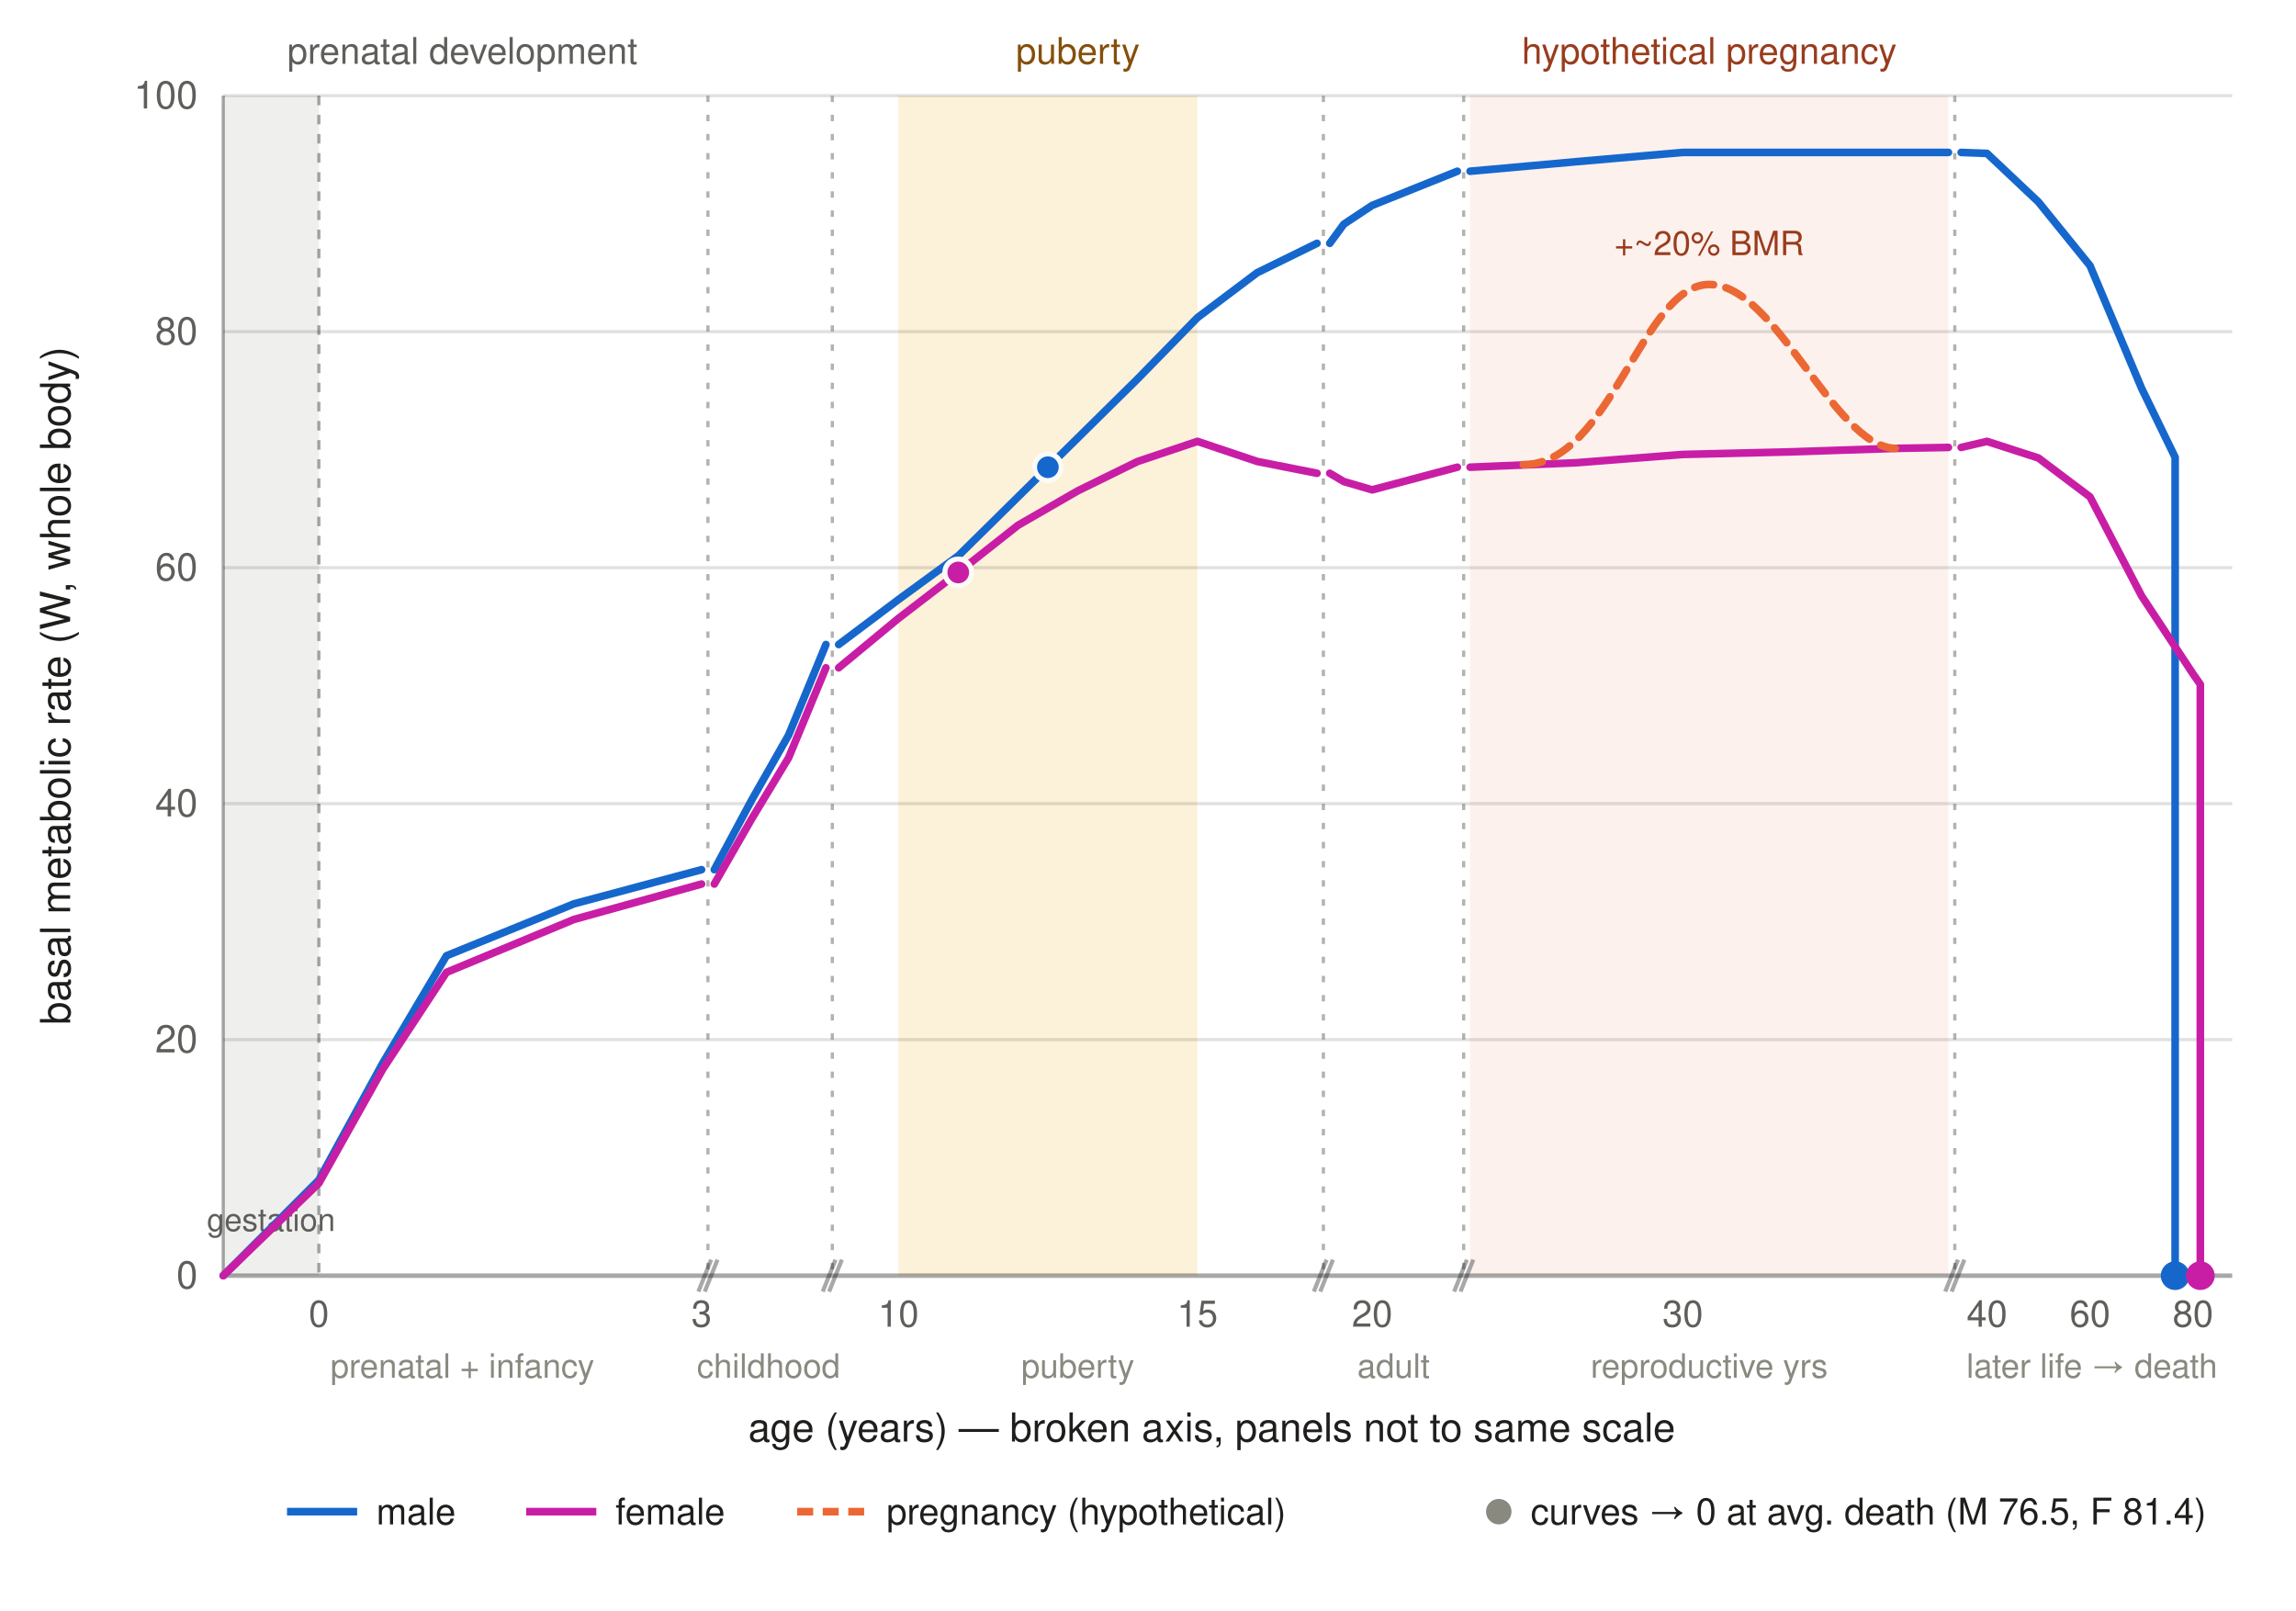
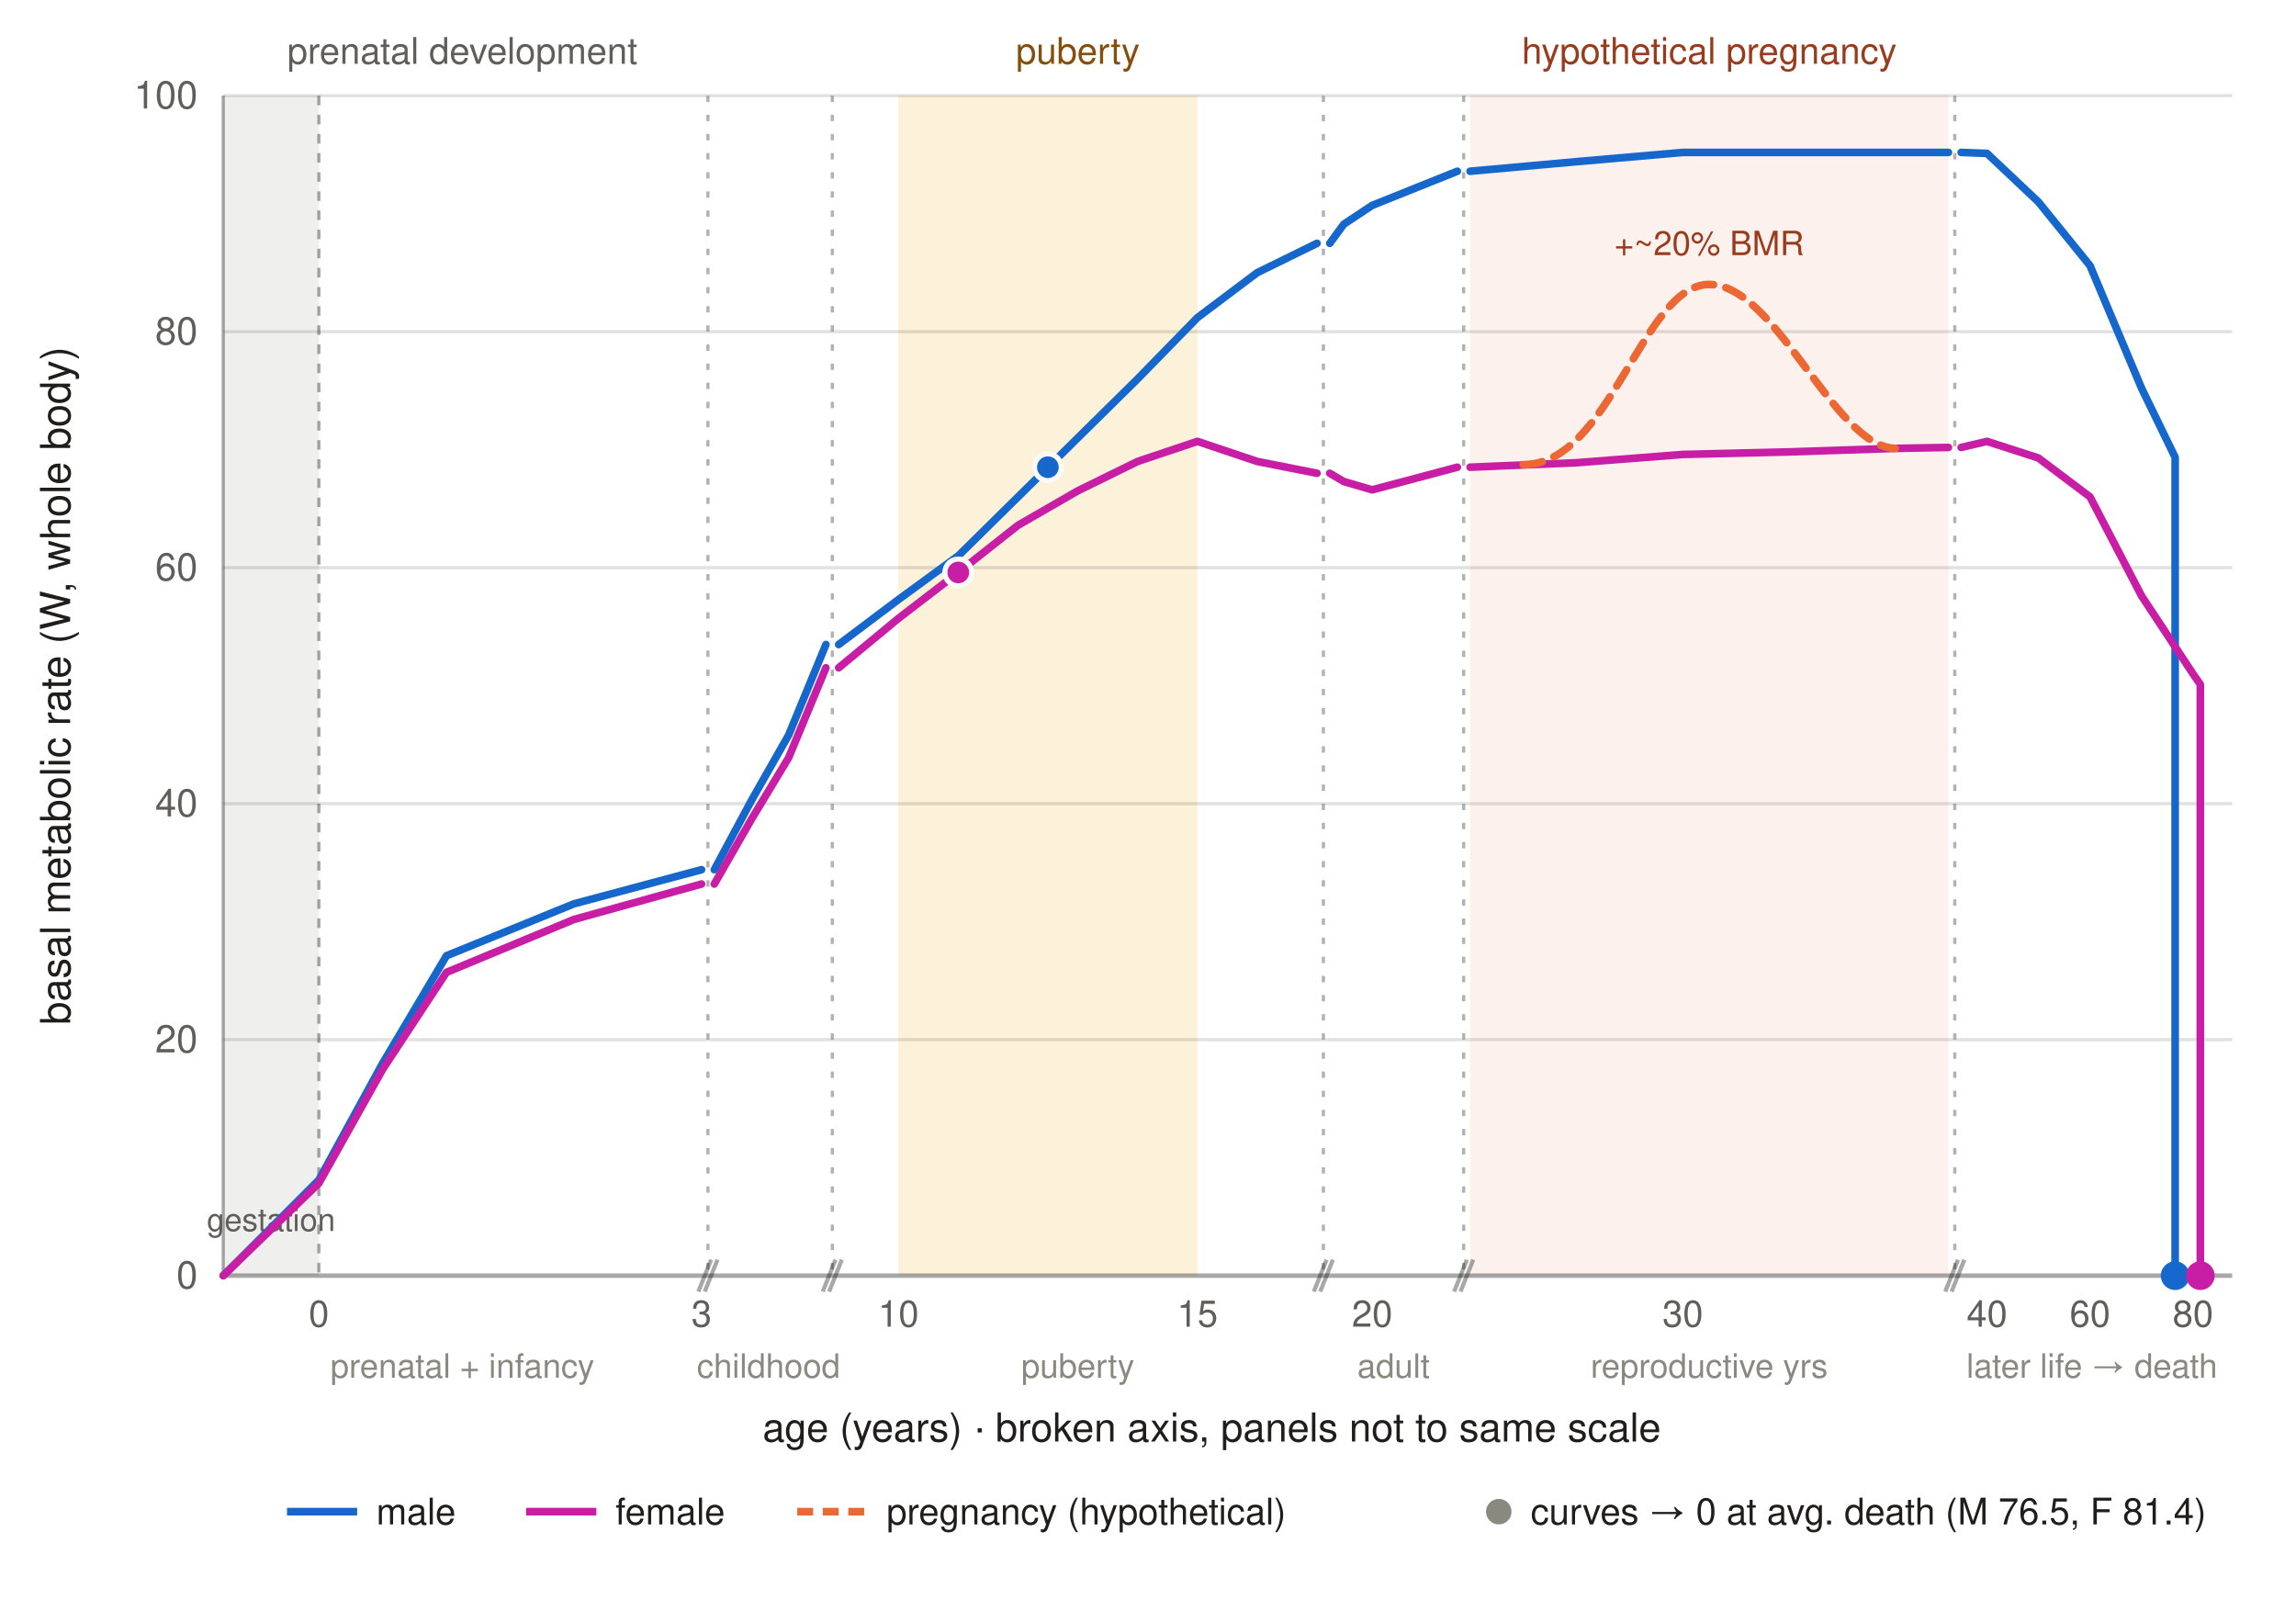
<svg xmlns="http://www.w3.org/2000/svg" viewBox="0 0 720 505" width="720" height="505" role="img" aria-labelledby="ttl dsc">
  <style>
  text { font-family: -apple-system, BlinkMacSystemFont, "Segoe UI", Helvetica, Arial, sans-serif; }
  .t-pri { fill: #1f1e1c; }
  .t-sec { fill: #5f5e5a; }
  .t-ter { fill: #8a8980; }
  .axis  { stroke: rgba(0,0,0,0.34); }
  .gridl { stroke: rgba(0,0,0,0.12); }
  .divide{ stroke: #8a8980; }
  .male  { stroke: #1667cc; }
  .female{ stroke: #c81ea6; }
  .preg  { stroke: #eb6834; }
  .f-male   { fill: #1667cc; }
  .f-female { fill: #c81ea6; }
  .t-preg   { fill: #993c1d; }
  .t-pub    { fill: #854f0b; }
  .halo  { stroke: #fbfaf7; }
  .band-gest { fill: #8a8980; opacity: 0.14; }
  .band-pub  { fill: #eda100; opacity: 0.15; }
  .band-preg { fill: #eb6834; opacity: 0.09; }
  @media (prefers-color-scheme: dark) {
    .t-pri { fill: #eceae4; }
    .t-sec { fill: #b4b2a9; }
    .t-ter { fill: #8a8980; }
    .axis  { stroke: rgba(255,255,255,0.34); }
    .gridl { stroke: rgba(255,255,255,0.13); }
    .male  { stroke: #5b9bf0; }
    .female{ stroke: #ea72cf; }
    .preg  { stroke: #f5895c; }
    .f-male   { fill: #5b9bf0; }
    .f-female { fill: #ea72cf; }
    .t-preg   { fill: #f5895c; }
    .t-pub    { fill: #eda100; }
    .halo  { stroke: #1b1b19; }
    .band-gest { opacity: 0.20; }
    .band-pub  { opacity: 0.20; }
    .band-preg { opacity: 0.14; }
  }
</style>
  <rect x="70" y="30" width="30" height="370" class="band-gest" />
  <rect x="281.75" y="30" width="93.75" height="370" class="band-pub" />
  <rect x="461" y="30" width="150" height="370" class="band-preg" />
  <line x1="100" y1="30" x2="100" y2="400" class="axis" stroke-width="1" stroke-dasharray="3 3" />
  <line x1="70" y1="30" x2="70" y2="400" class="axis" stroke-width="1" />
  <line x1="70" y1="400" x2="700" y2="400" class="axis" stroke-width="1.4" />
  <g class="gridl" stroke-width="1">
    <line x1="70" y1="326" x2="700" y2="326" />
    <line x1="70" y1="252" x2="700" y2="252" />
    <line x1="70" y1="178" x2="700" y2="178" />
    <line x1="70" y1="104" x2="700" y2="104" />
    <line x1="70" y1="30" x2="700" y2="30" />
  </g>
  <g class="divide" stroke-width="1" stroke-dasharray="2 4" opacity="0.65">
    <line x1="222" y1="30" x2="222" y2="400" />
    <line x1="261" y1="30" x2="261" y2="400" />
    <line x1="415" y1="30" x2="415" y2="400" />
    <line x1="459" y1="30" x2="459" y2="400" />
    <line x1="613" y1="30" x2="613" y2="400" />
  </g>
  <g class="axis" stroke-width="1.3">
    <line x1="219" y1="405" x2="223" y2="395" />
    <line x1="221" y1="405" x2="225" y2="395" />
    <line x1="258" y1="405" x2="262" y2="395" />
    <line x1="260" y1="405" x2="264" y2="395" />
    <line x1="412" y1="405" x2="416" y2="395" />
    <line x1="414" y1="405" x2="418" y2="395" />
    <line x1="456" y1="405" x2="460" y2="395" />
    <line x1="458" y1="405" x2="462" y2="395" />
    <line x1="610" y1="405" x2="614" y2="395" />
    <line x1="612" y1="405" x2="616" y2="395" />
  </g>
  <g class="t-sec" font-size="12" text-anchor="end">
    <text x="62" y="404">0</text>
    <text x="62" y="330">20</text>
    <text x="62" y="256">40</text>
    <text x="62" y="182">60</text>
    <text x="62" y="108">80</text>
    <text x="62" y="34">100</text>
  </g>
  <g class="t-sec" font-size="11.5" text-anchor="middle">
    <text x="100" y="416">0</text>
    <text x="220" y="416">3</text>
    <text x="281.75" y="416">10</text>
    <text x="375.5" y="416">15</text>
    <text x="430.3" y="416">20</text>
    <text x="527.7" y="416">30</text>
    <text x="623.1" y="416">40</text>
    <text x="655.4" y="416">60</text>
    <text x="687.7" y="416">80</text>
  </g>
  <g class="t-ter" font-size="10.5" text-anchor="middle">
    <text x="145" y="432">prenatal + infancy</text>
    <text x="241" y="432">childhood</text>
    <text x="338" y="432">puberty</text>
    <text x="437" y="432">adult</text>
    <text x="536" y="432">reproductive yrs</text>
    <text x="656" y="432">later life → death</text>
  </g>
-   <text x="380" y="452" class="t-pri" font-size="12.5" text-anchor="middle">age (years) — broken axis, panels not to same scale</text>
+   <text x="380" y="452" class="t-pri" font-size="12.5" text-anchor="middle">age (years) · broken axis, panels not to same scale</text>
  <text x="22" y="215" class="t-pri" font-size="13" text-anchor="middle" transform="rotate(-90 22 215)">basal metabolic rate (W, whole body)</text>
  <text x="145" y="20" class="t-sec" font-size="11.5" text-anchor="middle">prenatal development</text>
  <text x="338" y="20" class="t-pub" font-size="11.5" text-anchor="middle">puberty</text>
  <text x="536" y="20" class="t-preg" font-size="11.5" text-anchor="middle">hypothetical pregnancy</text>
  <text x="85" y="386" class="t-sec" font-size="10" text-anchor="middle">gestation</text>
  <g class="male" fill="none" stroke-width="2.4" stroke-linejoin="round" stroke-linecap="round">
    <polyline points="70,400 100,370 120,333.4 140,299.7 180,283.4 220,272.7" />
    <polyline points="224,272.7 235.7,250.9 247.3,230.5 259,202.1" />
    <polyline points="263,202.1 281.75,188 300.5,174.3 319.25,155.8 338,137.3 356.75,118.8 375.5,99.6 394.25,85.5 413,76.3" />
    <polyline points="417,76.3 421.4,70.3 430.3,64.4 457,53.7" />
    <polyline points="461,53.7 494.3,50.7 527.7,47.8 561,47.8 611,47.8" />
    <polyline points="615,47.8 623.1,48.1 639.2,63.3 655.4,83.3 671.6,121.8 682.1,143.4 682.1,400" />
  </g>
  <g class="female" fill="none" stroke-width="2.4" stroke-linejoin="round" stroke-linecap="round">
    <polyline points="70,400 100,371 120,335.3 140,304.9 180,288.3 220,277.2" />
    <polyline points="224,277.2 235.7,256.8 247.3,237.6 259,209.4" />
    <polyline points="263,209.4 281.75,193.9 300.5,179.5 319.25,164.7 338,153.9 356.75,144.7 375.5,138.4 394.25,144.7 413,148.4" />
    <polyline points="417,148.4 421.4,151 430.3,153.6 457,146.5" />
    <polyline points="461,146.5 494.3,145.1 527.7,142.5 561,141.7 594.3,140.6 611,140.3" />
    <polyline points="615,140.3 623.1,138.4 639.2,143.6 655.4,155.8 671.6,186.9 687.7,211.3 690,214.6 690,400" />
  </g>
  <path class="preg" fill="none" stroke-width="2.4" stroke-dasharray="6 4" stroke-linecap="round" d="M 477.7,145.7 C 505,145.7 515,89.2 536,89.2 C 557,89.2 575,140 594.3,140.6" />
  <text x="536" y="80" class="t-preg" font-size="10.5" text-anchor="middle">+~20% BMR</text>
  <circle cx="300.5" cy="179.5" r="4.2" class="f-female halo" stroke-width="1.6" />
  <circle cx="328.6" cy="146.5" r="4.2" class="f-male halo" stroke-width="1.6" />
  <circle cx="682.1" cy="400" r="4.5" class="f-male" />
  <circle cx="690" cy="400" r="4.5" class="f-female" />
  <g font-size="11.5">
    <line x1="90" y1="474" x2="112" y2="474" class="male" stroke-width="2.4" />
    <text x="118" y="478" class="t-pri">male</text>
    <line x1="165" y1="474" x2="187" y2="474" class="female" stroke-width="2.4" />
    <text x="193" y="478" class="t-pri">female</text>
    <line x1="250" y1="474" x2="272" y2="474" class="preg" stroke-width="2.4" stroke-dasharray="5 3" />
    <text x="278" y="478" class="t-pri">pregnancy (hypothetical)</text>
    <circle cx="470" cy="474" r="4" class="t-ter" />
    <text x="480" y="478" class="t-pri">curves → 0 at avg. death (M 76.5, F 81.4)</text>
  </g>
</svg>
